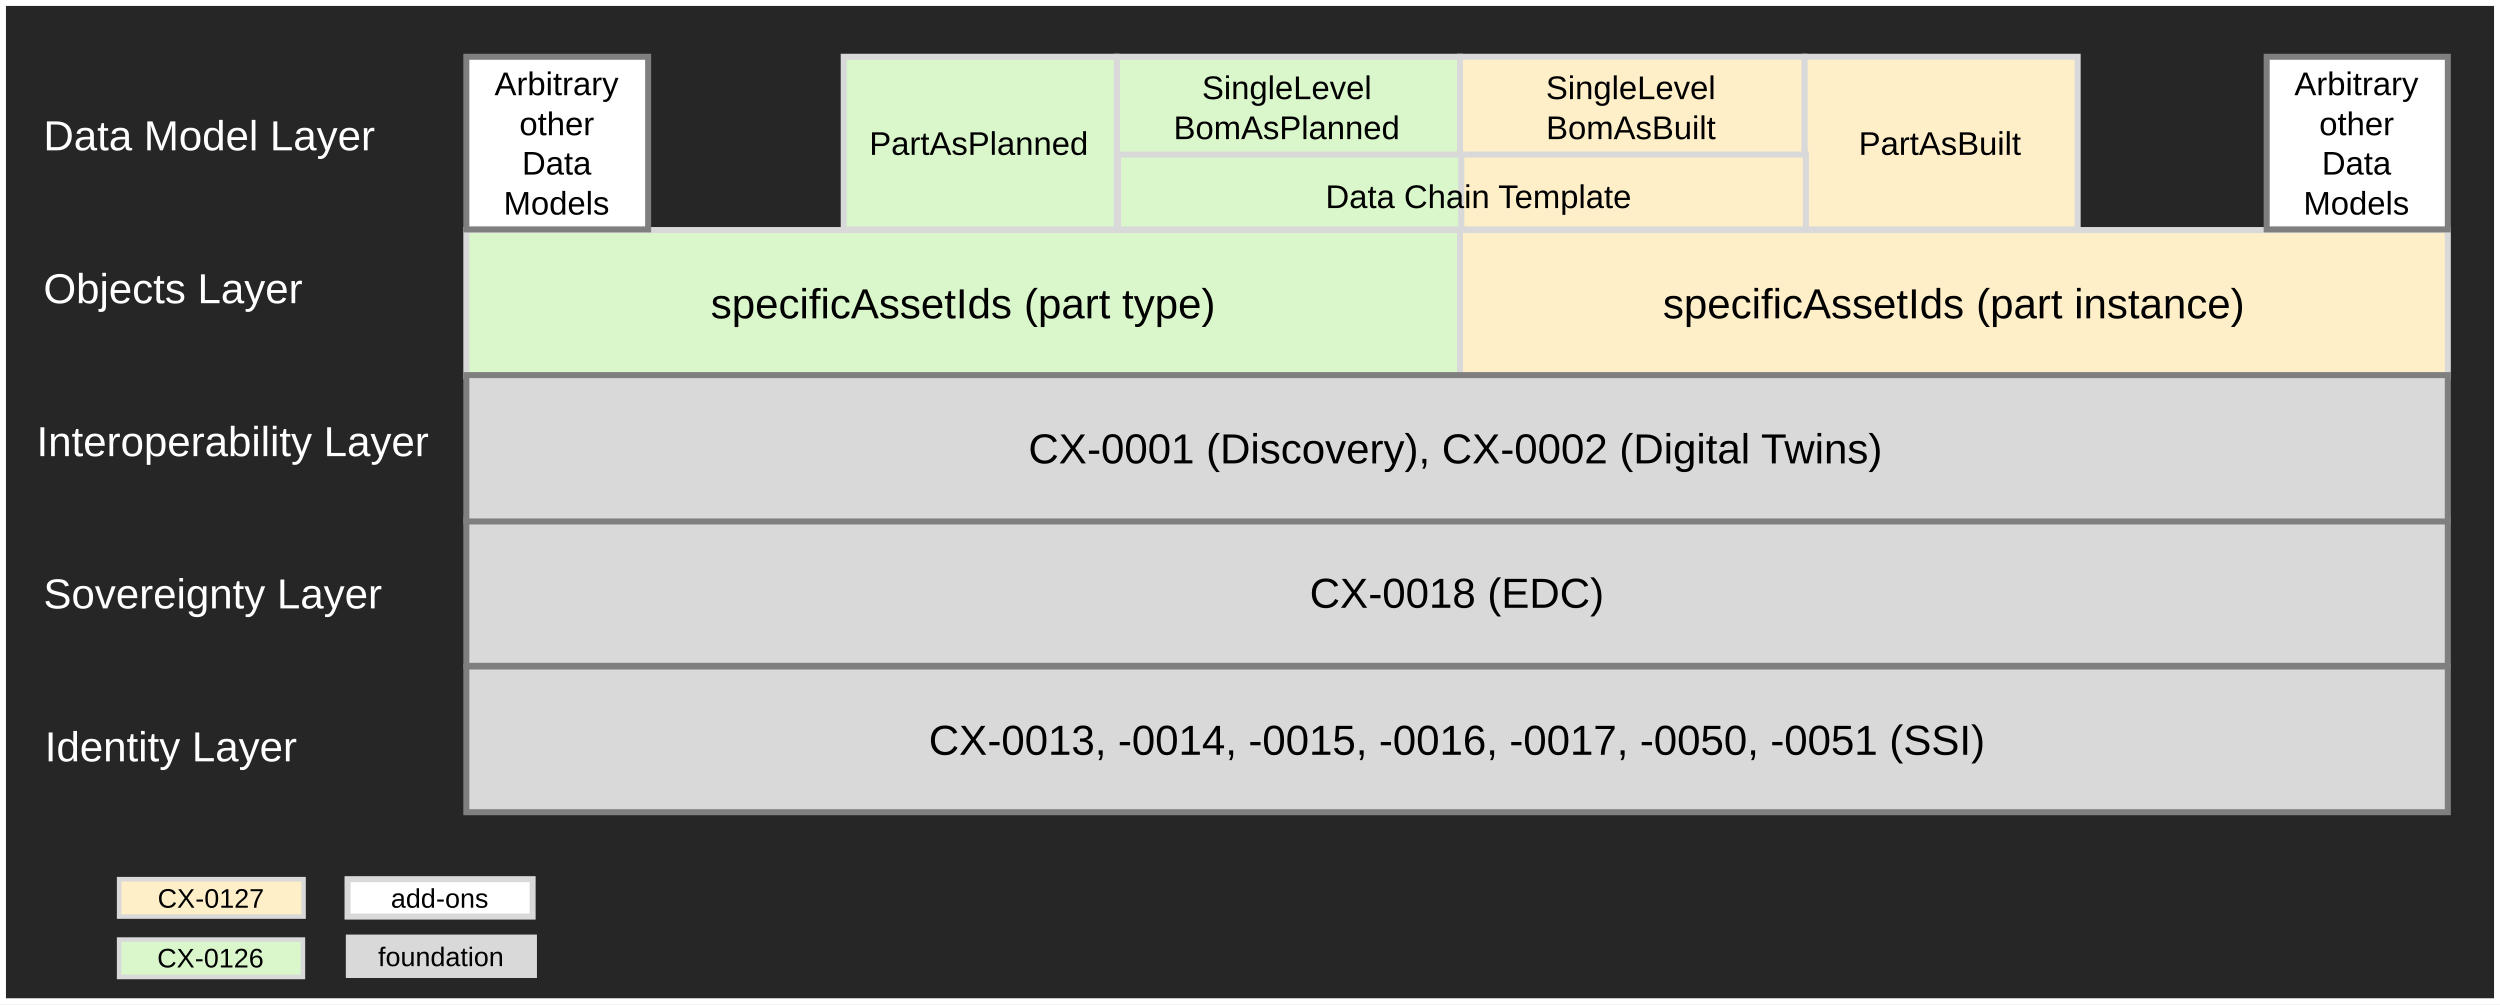
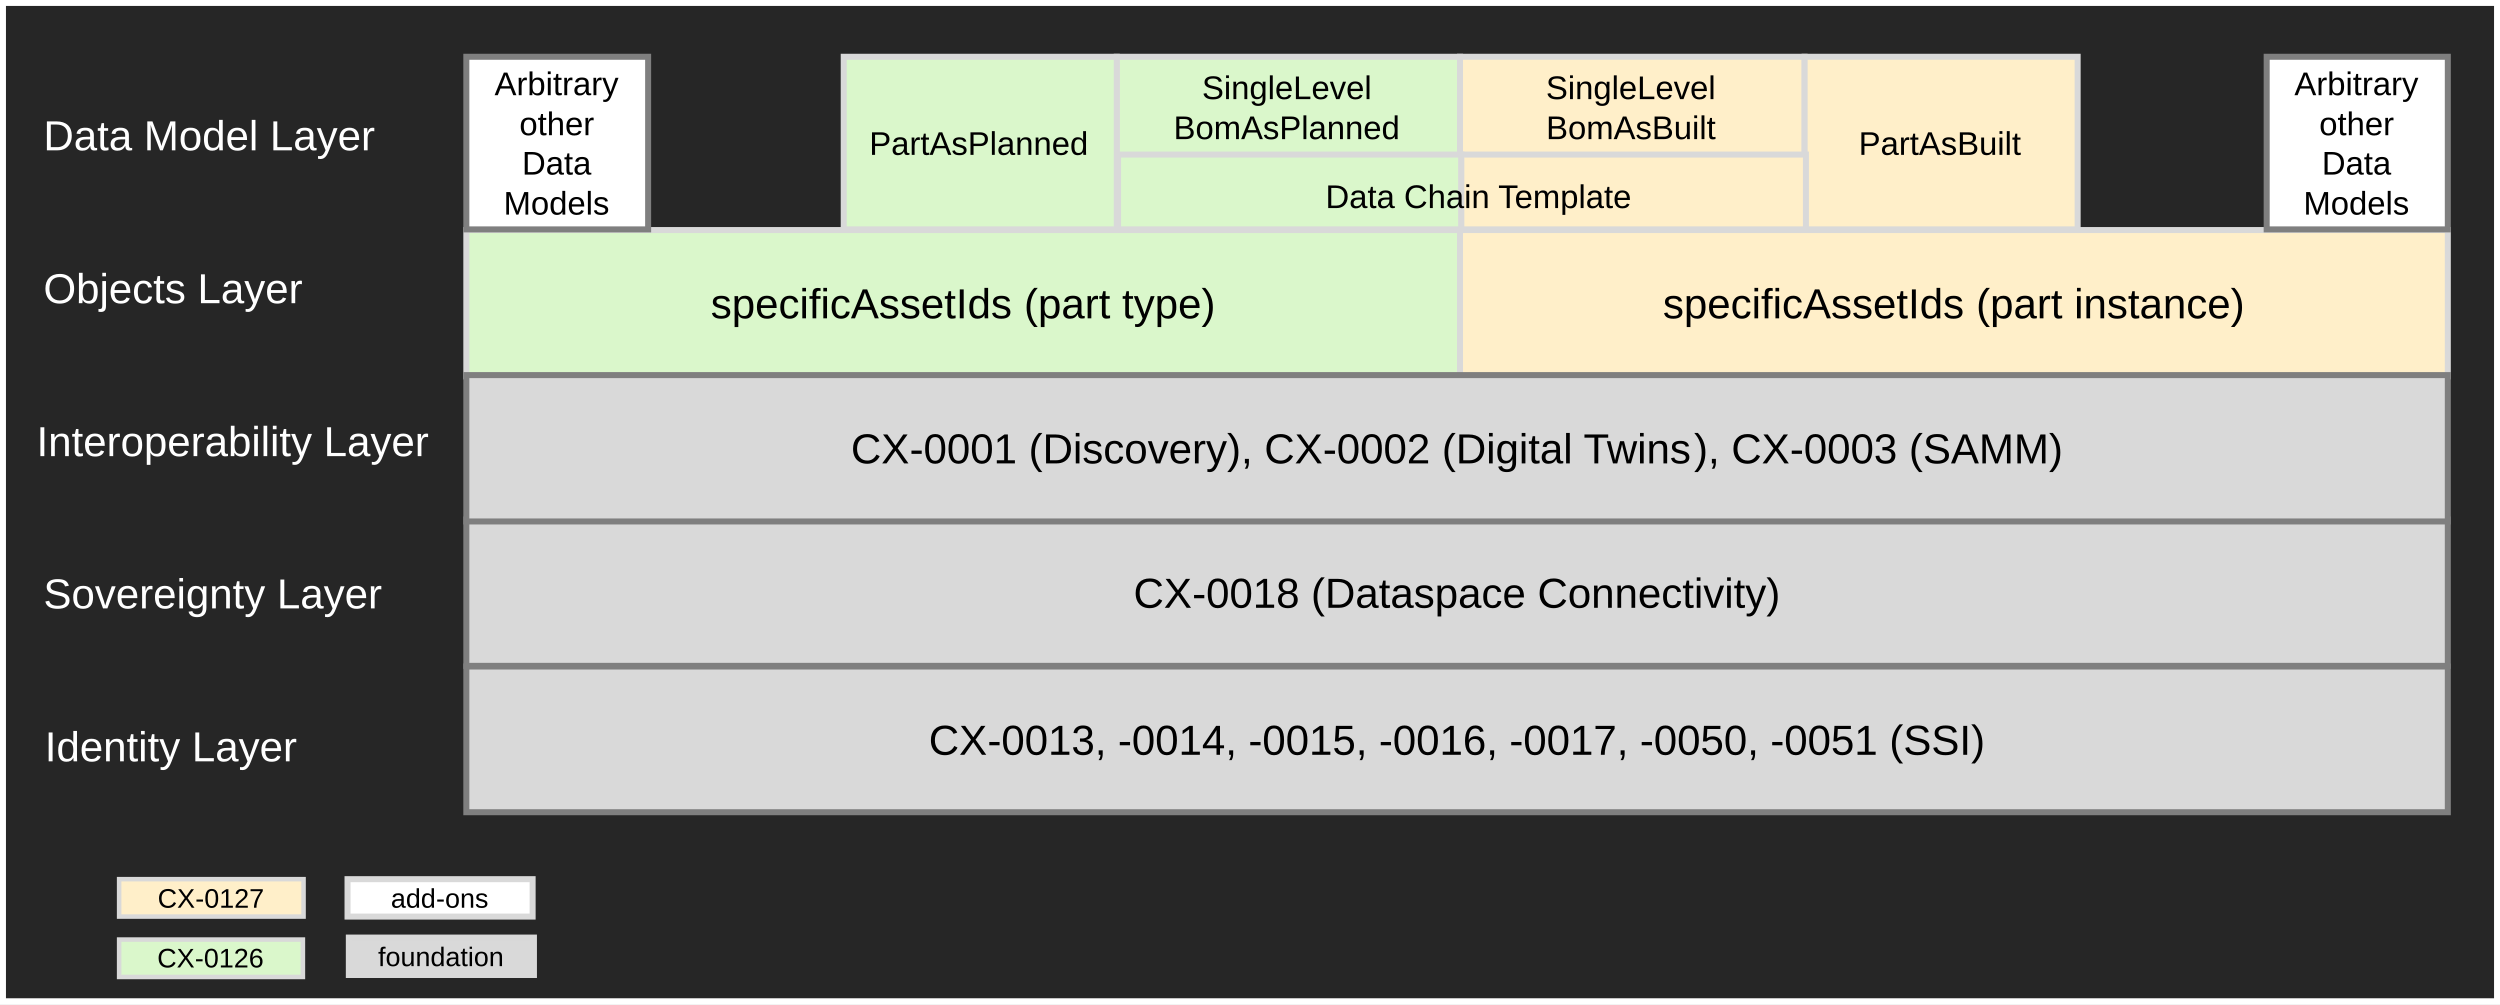
<svg xmlns="http://www.w3.org/2000/svg" width="3809" height="1530" xml:space="preserve" overflow="hidden">
-   <defs>
-     <clipPath id="clip0">
-       <rect x="546" y="849" width="3809" height="1530" />
-     </clipPath>
-   </defs>
-   <g clip-path="url(#clip0)" transform="translate(-546 -849)">
+   <g transform="translate(-546 -849)">
    <rect x="550.5" y="853.5" width="3800" height="1521" stroke="#FFFFFF" stroke-width="9.167" stroke-miterlimit="8" fill="#262626" />
    <text fill="#FFFFFF" font-family="Arial,Arial_MSFontService,sans-serif" font-weight="400" font-size="64" transform="matrix(1 0 0 1 614.235 2009)">Identity Layer</text>
    <text fill="#FFFFFF" font-family="Arial,Arial_MSFontService,sans-serif" font-weight="400" font-size="64" transform="matrix(1 0 0 1 612.195 1776)">Sovereignty Layer</text>
    <text fill="#FFFFFF" font-family="Arial,Arial_MSFontService,sans-serif" font-weight="400" font-size="64" transform="matrix(1 0 0 1 601.651 1544)">Interoperability Layer</text>
    <text fill="#FFFFFF" font-family="Arial,Arial_MSFontService,sans-serif" font-weight="400" font-size="64" transform="matrix(1 0 0 1 612.195 1078)">Data Model Layer</text>
    <text fill="#FFFFFF" font-family="Arial,Arial_MSFontService,sans-serif" font-weight="400" font-size="64" transform="matrix(1 0 0 1 612.195 1311)">Objects Layer</text>
    <rect x="1256.5" y="1864.5" width="3019" height="222" stroke="#7F7F7F" stroke-width="9.167" stroke-miterlimit="8" fill="#D9D9D9" />
    <text font-family="Arial,Arial_MSFontService,sans-serif" font-weight="400" font-size="64" transform="matrix(1 0 0 1 1961.09 1999)">CX</text>
    <text font-family="Arial,Arial_MSFontService,sans-serif" font-weight="400" font-size="64" transform="matrix(1 0 0 1 2050.46 1999)">-</text>
    <text font-family="Arial,Arial_MSFontService,sans-serif" font-weight="400" font-size="64" transform="matrix(1 0 0 1 2071.66 1999)">0013, </text>
    <text font-family="Arial,Arial_MSFontService,sans-serif" font-weight="400" font-size="64" transform="matrix(1 0 0 1 2249.27 1999)">-</text>
    <text font-family="Arial,Arial_MSFontService,sans-serif" font-weight="400" font-size="64" transform="matrix(1 0 0 1 2270.46 1999)">0014, </text>
    <text font-family="Arial,Arial_MSFontService,sans-serif" font-weight="400" font-size="64" transform="matrix(1 0 0 1 2448.07 1999)">-</text>
    <text font-family="Arial,Arial_MSFontService,sans-serif" font-weight="400" font-size="64" transform="matrix(1 0 0 1 2469.27 1999)">0015, </text>
    <text font-family="Arial,Arial_MSFontService,sans-serif" font-weight="400" font-size="64" transform="matrix(1 0 0 1 2646.87 1999)">-</text>
    <text font-family="Arial,Arial_MSFontService,sans-serif" font-weight="400" font-size="64" transform="matrix(1 0 0 1 2668.07 1999)">0016, </text>
    <text font-family="Arial,Arial_MSFontService,sans-serif" font-weight="400" font-size="64" transform="matrix(1 0 0 1 2845.67 1999)">-</text>
    <text font-family="Arial,Arial_MSFontService,sans-serif" font-weight="400" font-size="64" transform="matrix(1 0 0 1 2866.87 1999)">0017, </text>
    <text font-family="Arial,Arial_MSFontService,sans-serif" font-weight="400" font-size="64" transform="matrix(1 0 0 1 3044.47 1999)">-</text>
    <text font-family="Arial,Arial_MSFontService,sans-serif" font-weight="400" font-size="64" transform="matrix(1 0 0 1 3065.67 1999)">0050, </text>
    <text font-family="Arial,Arial_MSFontService,sans-serif" font-weight="400" font-size="64" transform="matrix(1 0 0 1 3243.28 1999)">-</text>
    <text font-family="Arial,Arial_MSFontService,sans-serif" font-weight="400" font-size="64" transform="matrix(1 0 0 1 3264.47 1999)">0051 (SSI)</text>
    <rect x="1256.5" y="1640.5" width="3019" height="223" stroke="#7F7F7F" stroke-width="9.167" stroke-miterlimit="8" fill="#D9D9D9" />
-     <text font-family="Arial,Arial_MSFontService,sans-serif" font-weight="400" font-size="64" transform="matrix(1 0 0 1 2541.45 1775)">CX</text>
-     <text font-family="Arial,Arial_MSFontService,sans-serif" font-weight="400" font-size="64" transform="matrix(1 0 0 1 2630.83 1775)">-</text>
-     <text font-family="Arial,Arial_MSFontService,sans-serif" font-weight="400" font-size="64" transform="matrix(1 0 0 1 2652.03 1775)">0018 (EDC)</text>
+     <text font-family="Arial,Arial_MSFontService,sans-serif" font-weight="400" font-size="64" transform="matrix(1 0 0 1 2273.04 1775)">CX</text>
+     <text font-family="Arial,Arial_MSFontService,sans-serif" font-weight="400" font-size="64" transform="matrix(1 0 0 1 2362.42 1775)">-</text>
+     <text font-family="Arial,Arial_MSFontService,sans-serif" font-weight="400" font-size="64" transform="matrix(1 0 0 1 2383.61 1775)">0018 </text>
+     <text font-family="Arial,Arial_MSFontService,sans-serif" font-weight="400" font-size="64" transform="matrix(1 0 0 1 2543.46 1775)">(Dataspace Connectivity)</text>
    <rect x="1256.5" y="1199.5" width="1514" height="223" stroke="#D9D9D9" stroke-width="9.167" stroke-miterlimit="8" fill="#DAF7CB" />
    <text font-family="Arial,Arial_MSFontService,sans-serif" font-weight="400" font-size="64" transform="matrix(1 0 0 1 1628.94 1334)">specificAssetIds</text>
    <text font-family="Arial,Arial_MSFontService,sans-serif" font-weight="400" font-size="64" transform="matrix(1 0 0 1 2106.18 1334)">(part type)</text>
    <rect x="2247.5" y="935.5" width="523" height="152" stroke="#D9D9D9" stroke-width="9.167" stroke-miterlimit="8" fill="#DAF7CB" />
    <text font-family="Arial,Arial_MSFontService,sans-serif" font-weight="400" font-size="50" transform="matrix(1 0 0 1 2377.34 1000)">SingleLevel</text>
    <text font-family="Arial,Arial_MSFontService,sans-serif" font-weight="400" font-size="50" transform="matrix(1 0 0 1 2334.07 1061)">BomAsPlanned</text>
    <rect x="2770.5" y="1199.5" width="1505" height="223" stroke="#D9D9D9" stroke-width="9.167" stroke-miterlimit="8" fill="#FFEFC9" />
    <text font-family="Arial,Arial_MSFontService,sans-serif" font-weight="400" font-size="64" transform="matrix(1 0 0 1 3079.61 1334)">specificAssetIds</text>
    <text font-family="Arial,Arial_MSFontService,sans-serif" font-weight="400" font-size="64" transform="matrix(1 0 0 1 3556.85 1334)">(part instance)</text>
    <rect x="2770.5" y="935.5" width="525" height="152" stroke="#D9D9D9" stroke-width="9.167" stroke-miterlimit="8" fill="#FFEFC9" />
    <text font-family="Arial,Arial_MSFontService,sans-serif" font-weight="400" font-size="50" transform="matrix(1 0 0 1 2901.4 1000)">SingleLevel</text>
    <text font-family="Arial,Arial_MSFontService,sans-serif" font-weight="400" font-size="50" transform="matrix(1 0 0 1 2901.67 1061)">BomAsBuilt</text>
    <rect x="1831.5" y="935.5" width="416" height="263" stroke="#D9D9D9" stroke-width="9.167" stroke-miterlimit="8" fill="#DAF7CB" />
    <text font-family="Arial,Arial_MSFontService,sans-serif" font-weight="400" font-size="50" transform="matrix(1 0 0 1 1870.47 1085)">PartAsPlanned</text>
    <rect x="3295.5" y="935.5" width="416" height="263" stroke="#D9D9D9" stroke-width="9.167" stroke-miterlimit="8" fill="#FFEFC9" />
    <text font-family="Arial,Arial_MSFontService,sans-serif" font-weight="400" font-size="50" transform="matrix(1 0 0 1 3377.9 1085)">PartAsBuilt</text>
    <rect x="2249.5" y="1084.5" width="523" height="114" stroke="#D9D9D9" stroke-width="9.167" stroke-miterlimit="8" fill="#DAF7CB" />
    <rect x="2772.5" y="1084.5" width="525" height="114" stroke="#D9D9D9" stroke-width="9.167" stroke-miterlimit="8" fill="#FFEFC9" />
    <text font-family="Arial,Arial_MSFontService,sans-serif" font-weight="400" font-size="50" transform="matrix(1 0 0 1 2565.55 1166)">Data Chain Template</text>
    <rect x="727.5" y="2280.5" width="280" height="57" stroke="#D9D9D9" stroke-width="6.875" stroke-miterlimit="8" fill="#DAF7CB" />
    <text font-family="Arial,Arial_MSFontService,sans-serif" font-weight="400" font-size="41" transform="matrix(1 0 0 1 785.557 2323)">CX</text>
    <text font-family="Arial,Arial_MSFontService,sans-serif" font-weight="400" font-size="41" transform="matrix(1 0 0 1 842.849 2323)">-</text>
    <text font-family="Arial,Arial_MSFontService,sans-serif" font-weight="400" font-size="41" transform="matrix(1 0 0 1 856.599 2323)">0126</text>
    <rect x="727.5" y="2188.5" width="281" height="57" stroke="#D9D9D9" stroke-width="6.875" stroke-miterlimit="8" fill="#FFEFC9" />
    <text font-family="Arial,Arial_MSFontService,sans-serif" font-weight="400" font-size="41" transform="matrix(1 0 0 1 786.179 2232)">CX</text>
    <text font-family="Arial,Arial_MSFontService,sans-serif" font-weight="400" font-size="41" transform="matrix(1 0 0 1 843.471 2232)">-</text>
    <text font-family="Arial,Arial_MSFontService,sans-serif" font-weight="400" font-size="41" transform="matrix(1 0 0 1 857.221 2232)">0127</text>
    <rect x="1256.5" y="935.5" width="277" height="263" stroke="#7F7F7F" stroke-width="9.167" stroke-miterlimit="8" fill="#FFFFFF" />
    <text font-family="Arial,Arial_MSFontService,sans-serif" font-weight="400" font-size="50" transform="matrix(1 0 0 1 1299.52 994)">Arbitrary </text>
    <text font-family="Arial,Arial_MSFontService,sans-serif" font-weight="400" font-size="50" transform="matrix(1 0 0 1 1337.34 1055)">other </text>
    <text font-family="Arial,Arial_MSFontService,sans-serif" font-weight="400" font-size="50" transform="matrix(1 0 0 1 1341.35 1115)">Data </text>
    <text font-family="Arial,Arial_MSFontService,sans-serif" font-weight="400" font-size="50" transform="matrix(1 0 0 1 1313.27 1176)">Models</text>
    <rect x="3999.5" y="935.5" width="276" height="263" stroke="#7F7F7F" stroke-width="9.167" stroke-miterlimit="8" fill="#FFFFFF" />
    <text font-family="Arial,Arial_MSFontService,sans-serif" font-weight="400" font-size="50" transform="matrix(1 0 0 1 4041.77 994)">Arbitrary </text>
    <text font-family="Arial,Arial_MSFontService,sans-serif" font-weight="400" font-size="50" transform="matrix(1 0 0 1 4079.58 1055)">other </text>
    <text font-family="Arial,Arial_MSFontService,sans-serif" font-weight="400" font-size="50" transform="matrix(1 0 0 1 4083.59 1115)">Data </text>
    <text font-family="Arial,Arial_MSFontService,sans-serif" font-weight="400" font-size="50" transform="matrix(1 0 0 1 4055.52 1176)">Models</text>
    <rect x="1075.5" y="2188.5" width="282" height="57" stroke="#D9D9D9" stroke-width="9.167" stroke-miterlimit="8" fill="#FFFFFF" />
    <text font-family="Arial,Arial_MSFontService,sans-serif" font-weight="400" font-size="41" transform="matrix(1 0 0 1 1141.55 2232)">add</text>
    <text font-family="Arial,Arial_MSFontService,sans-serif" font-weight="400" font-size="41" transform="matrix(1 0 0 1 1210.3 2232)">-</text>
    <text font-family="Arial,Arial_MSFontService,sans-serif" font-weight="400" font-size="41" transform="matrix(1 0 0 1 1224.05 2232)">ons</text>
    <rect x="1077.5" y="2277.5" width="282" height="57" stroke="#D9D9D9" stroke-width="9.167" stroke-miterlimit="8" fill="#D9D9D9" />
    <text font-family="Arial,Arial_MSFontService,sans-serif" font-weight="400" font-size="41" transform="matrix(1 0 0 1 1122.02 2321)">foundation</text>
    <rect x="1256.5" y="1420.5" width="3019" height="223" stroke="#7F7F7F" stroke-width="9.167" stroke-miterlimit="8" fill="#D9D9D9" />
-     <text font-family="Arial,Arial_MSFontService,sans-serif" font-weight="400" font-size="64" transform="matrix(1 0 0 1 2112.91 1555)">CX</text>
-     <text font-family="Arial,Arial_MSFontService,sans-serif" font-weight="400" font-size="64" transform="matrix(1 0 0 1 2202.29 1555)">-</text>
-     <text font-family="Arial,Arial_MSFontService,sans-serif" font-weight="400" font-size="64" transform="matrix(1 0 0 1 2223.48 1555)">0001 (Discovery), CX</text>
-     <text font-family="Arial,Arial_MSFontService,sans-serif" font-weight="400" font-size="64" transform="matrix(1 0 0 1 2831.92 1555)">-</text>
-     <text font-family="Arial,Arial_MSFontService,sans-serif" font-weight="400" font-size="64" transform="matrix(1 0 0 1 2853.12 1555)">0002 (Digital Twins)</text>
+     <text font-family="Arial,Arial_MSFontService,sans-serif" font-weight="400" font-size="64" transform="matrix(1 0 0 1 1842.49 1555)">CX</text>
+     <text font-family="Arial,Arial_MSFontService,sans-serif" font-weight="400" font-size="64" transform="matrix(1 0 0 1 1931.87 1555)">-</text>
+     <text font-family="Arial,Arial_MSFontService,sans-serif" font-weight="400" font-size="64" transform="matrix(1 0 0 1 1953.07 1555)">0001 (Discovery), CX</text>
+     <text font-family="Arial,Arial_MSFontService,sans-serif" font-weight="400" font-size="64" transform="matrix(1 0 0 1 2561.5 1555)">-</text>
+     <text font-family="Arial,Arial_MSFontService,sans-serif" font-weight="400" font-size="64" transform="matrix(1 0 0 1 2582.7 1555)">0002 (Digital Twins</text>
+     <text font-family="Arial,Arial_MSFontService,sans-serif" font-weight="400" font-size="64" transform="matrix(1 0 0 1 3126.97 1555)">), CX</text>
+     <text font-family="Arial,Arial_MSFontService,sans-serif" font-weight="400" font-size="64" transform="matrix(1 0 0 1 3273.07 1555)">-</text>
+     <text font-family="Arial,Arial_MSFontService,sans-serif" font-weight="400" font-size="64" transform="matrix(1 0 0 1 3294.27 1555)">0003 (SAMM)</text>
  </g>
</svg>
